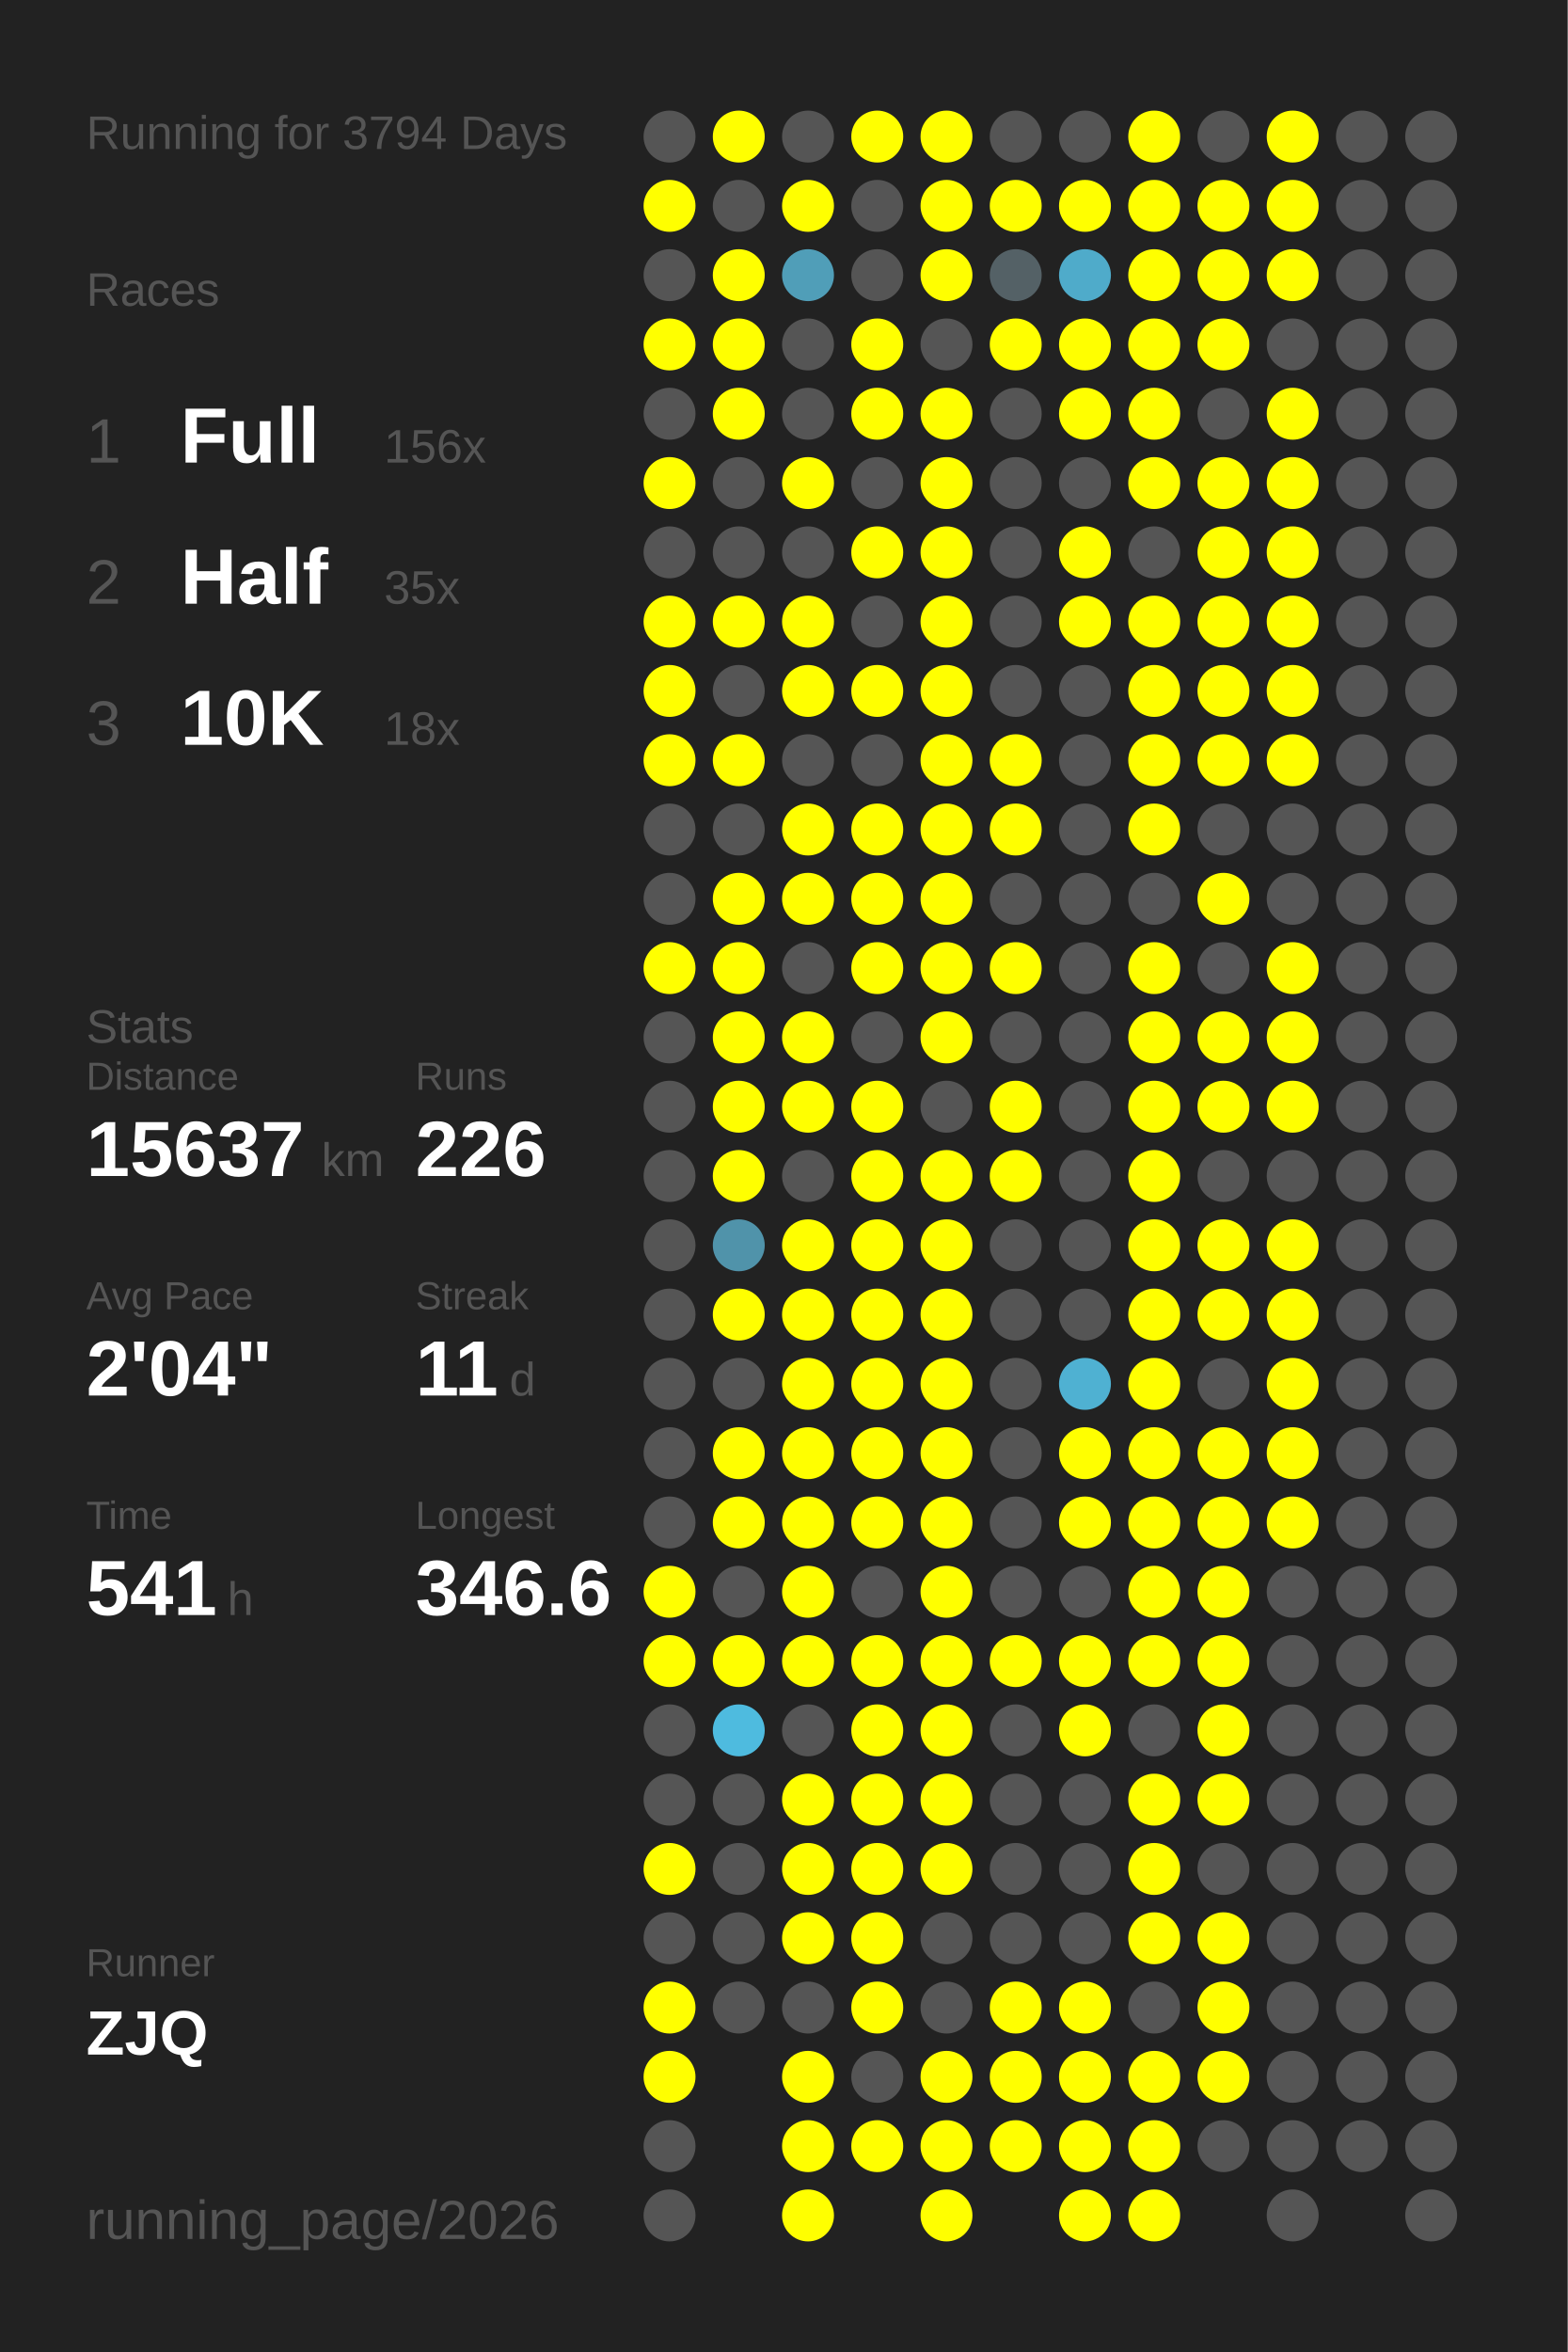
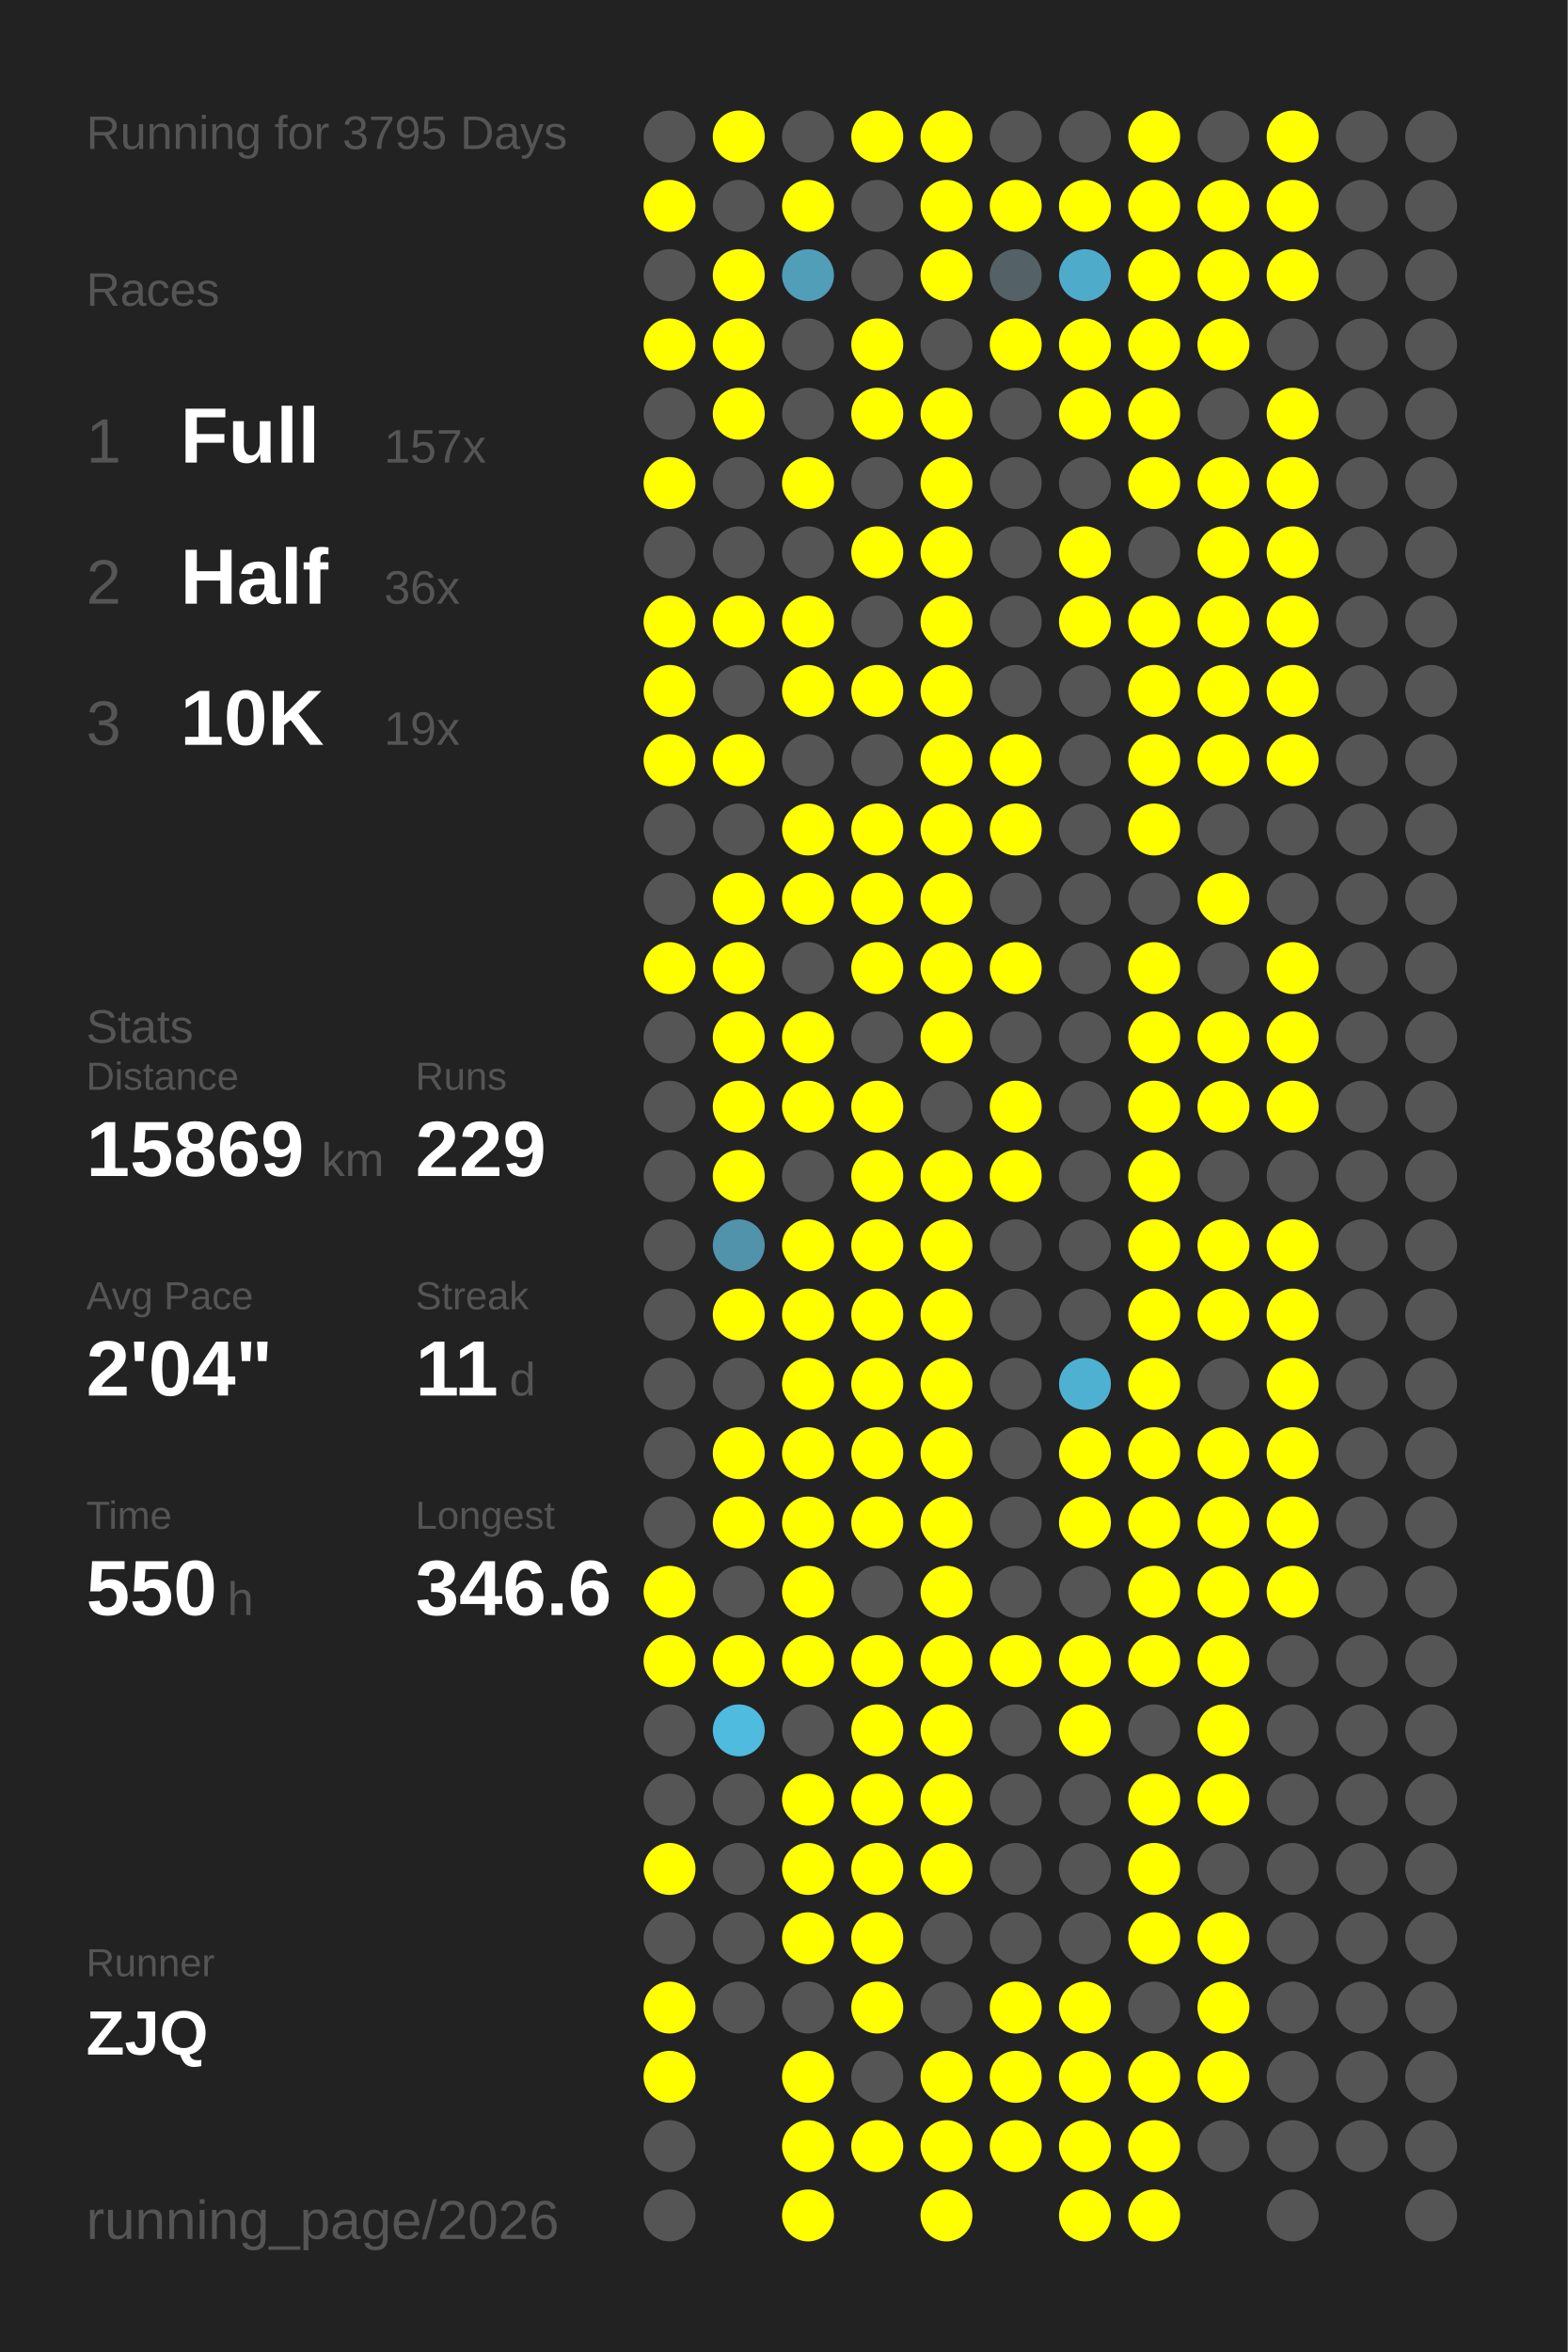
<svg xmlns="http://www.w3.org/2000/svg" baseProfile="full" height="300mm" version="1.1" viewBox="0,0,200,300" width="200mm">
  <defs />
  <rect fill="#222222" height="300" width="200" x="0" y="0" />
-   <text fill="#555555" style="font-size:6px; font-family:Arial;" x="11" y="19">Running for 3794 Days</text>
+   <text fill="#555555" style="font-size:6px; font-family:Arial;" x="11" y="19">Running for 3795 Days</text>
  <text fill="#555555" style="font-size:6px; font-family:Arial;" x="11" y="39">Races</text>
  <text fill="#555555" style="font-size:8px; font-family:Arial;" x="11" y="59">1</text>
  <text fill="#FFFFFF" style="font-size:10px; font-family:Arial; font-weight:bold;" x="23" y="59">Full</text>
-   <text fill="#555555" style="font-size:6px; font-family:Arial;" x="49" y="59">156x</text>
+   <text fill="#555555" style="font-size:6px; font-family:Arial;" x="49" y="59">157x</text>
  <text fill="#555555" style="font-size:8px; font-family:Arial;" x="11" y="77">2</text>
  <text fill="#FFFFFF" style="font-size:10px; font-family:Arial; font-weight:bold;" x="23" y="77">Half</text>
-   <text fill="#555555" style="font-size:6px; font-family:Arial;" x="49" y="77">35x</text>
+   <text fill="#555555" style="font-size:6px; font-family:Arial;" x="49" y="77">36x</text>
  <text fill="#555555" style="font-size:8px; font-family:Arial;" x="11" y="95">3</text>
  <text fill="#FFFFFF" style="font-size:10px; font-family:Arial; font-weight:bold;" x="23" y="95">10K</text>
-   <text fill="#555555" style="font-size:6px; font-family:Arial;" x="49" y="95">18x</text>
+   <text fill="#555555" style="font-size:6px; font-family:Arial;" x="49" y="95">19x</text>
  <text fill="#555555" style="font-size:6px; font-family:Arial;" x="11" y="133">Stats</text>
  <text fill="#555555" style="font-size:5px; font-family:Arial;" x="11" y="139">Distance</text>
-   <text fill="#FFFFFF" style="font-size:10px; font-family:Arial; font-weight:bold;" x="11" y="150">15637</text>
+   <text fill="#FFFFFF" style="font-size:10px; font-family:Arial; font-weight:bold;" x="11" y="150">15869</text>
  <text fill="#555555" style="font-size:6px; font-family:Arial;" x="41" y="150">km</text>
  <text fill="#555555" style="font-size:5px; font-family:Arial;" x="53" y="139">Runs</text>
-   <text fill="#FFFFFF" style="font-size:10px; font-family:Arial; font-weight:bold;" x="53" y="150">226</text>
+   <text fill="#FFFFFF" style="font-size:10px; font-family:Arial; font-weight:bold;" x="53" y="150">229</text>
  <text fill="#555555" style="font-size:5px; font-family:Arial;" x="11" y="167">Avg Pace</text>
  <text fill="#FFFFFF" style="font-size:10px; font-family:Arial; font-weight:bold;" x="11" y="178">2'04"</text>
  <text fill="#555555" style="font-size:5px; font-family:Arial;" x="53" y="167">Streak</text>
  <text fill="#FFFFFF" style="font-size:10px; font-family:Arial; font-weight:bold;" x="53" y="178">11</text>
  <text fill="#555555" style="font-size:6px; font-family:Arial;" x="65" y="178">d</text>
  <text fill="#555555" style="font-size:5px; font-family:Arial;" x="11" y="195">Time</text>
-   <text fill="#FFFFFF" style="font-size:10px; font-family:Arial; font-weight:bold;" x="11" y="206">541</text>
+   <text fill="#FFFFFF" style="font-size:10px; font-family:Arial; font-weight:bold;" x="11" y="206">550</text>
  <text fill="#555555" style="font-size:6px; font-family:Arial;" x="29" y="206">h</text>
  <text fill="#555555" style="font-size:5px; font-family:Arial;" x="53" y="195">Longest</text>
  <text fill="#FFFFFF" style="font-size:10px; font-family:Arial; font-weight:bold;" x="53" y="206">346.6</text>
  <text fill="#555555" style="font-size:5px; font-family:Arial;" x="11" y="252.065">Runner</text>
  <text fill="#FFFFFF" style="font-size:8px; font-family:Arial; font-weight:bold;" x="11" y="262.065">ZJQ</text>
  <text fill="#555555" style="font-size:7px; font-family:Arial;" x="11" y="285.581">running_page/2026</text>
  <circle cx="85.417" cy="17.419" fill="#555555" r="3.312" />
  <circle cx="85.417" cy="26.258" fill="#FFFF00" r="3.312" />
  <circle cx="85.417" cy="35.097" fill="#555555" r="3.312" />
  <circle cx="85.417" cy="43.935" fill="#FFFF00" r="3.312" />
  <circle cx="85.417" cy="52.774" fill="#555555" r="3.312" />
  <circle cx="85.417" cy="61.613" fill="#FFFF00" r="3.312" />
  <circle cx="85.417" cy="70.452" fill="#555555" r="3.312" />
  <circle cx="85.417" cy="79.29" fill="#FFFF00" r="3.312" />
  <circle cx="85.417" cy="88.129" fill="#FFFF00" r="3.312" />
  <circle cx="85.417" cy="96.968" fill="#FFFF00" r="3.312" />
  <circle cx="85.417" cy="105.806" fill="#555555" r="3.312" />
  <circle cx="85.417" cy="114.645" fill="#555555" r="3.312" />
  <circle cx="85.417" cy="123.484" fill="#FFFF00" r="3.312" />
  <circle cx="85.417" cy="132.323" fill="#555555" r="3.312" />
  <circle cx="85.417" cy="141.161" fill="#555555" r="3.312" />
  <circle cx="85.417" cy="150" fill="#555555" r="3.312" />
  <circle cx="85.417" cy="158.839" fill="#555555" r="3.312" />
  <circle cx="85.417" cy="167.677" fill="#555555" r="3.312" />
  <circle cx="85.417" cy="176.516" fill="#555555" r="3.312" />
  <circle cx="85.417" cy="185.355" fill="#555555" r="3.312" />
  <circle cx="85.417" cy="194.194" fill="#555555" r="3.312" />
  <circle cx="85.417" cy="203.032" fill="#FFFF00" r="3.312" />
  <circle cx="85.417" cy="211.871" fill="#FFFF00" r="3.312" />
  <circle cx="85.417" cy="220.71" fill="#555555" r="3.312" />
  <circle cx="85.417" cy="229.548" fill="#555555" r="3.312" />
  <circle cx="85.417" cy="238.387" fill="#FFFF00" r="3.312" />
  <circle cx="85.417" cy="247.226" fill="#555555" r="3.312" />
  <circle cx="85.417" cy="256.065" fill="#FFFF00" r="3.312" />
  <circle cx="85.417" cy="264.903" fill="#FFFF00" r="3.312" />
  <circle cx="85.417" cy="273.742" fill="#555555" r="3.312" />
  <circle cx="85.417" cy="282.581" fill="#555555" r="3.312" />
  <circle cx="94.25" cy="17.419" fill="#FFFF00" r="3.312" />
  <circle cx="94.25" cy="26.258" fill="#555555" r="3.312" />
  <circle cx="94.25" cy="35.097" fill="#FFFF00" r="3.312" />
  <circle cx="94.25" cy="43.935" fill="#FFFF00" r="3.312" />
  <circle cx="94.25" cy="52.774" fill="#FFFF00" r="3.312" />
  <circle cx="94.25" cy="61.613" fill="#555555" r="3.312" />
  <circle cx="94.25" cy="70.452" fill="#555555" r="3.312" />
  <circle cx="94.25" cy="79.29" fill="#FFFF00" r="3.312" />
  <circle cx="94.25" cy="88.129" fill="#555555" r="3.312" />
  <circle cx="94.25" cy="96.968" fill="#FFFF00" r="3.312" />
  <circle cx="94.25" cy="105.806" fill="#555555" r="3.312" />
  <circle cx="94.25" cy="114.645" fill="#FFFF00" r="3.312" />
  <circle cx="94.25" cy="123.484" fill="#FFFF00" r="3.312" />
  <circle cx="94.25" cy="132.323" fill="#FFFF00" r="3.312" />
  <circle cx="94.25" cy="141.161" fill="#FFFF00" r="3.312" />
  <circle cx="94.25" cy="150" fill="#FFFF00" r="3.312" />
  <circle cx="94.25" cy="158.839" fill="#5093aa" r="3.312" />
  <circle cx="94.25" cy="167.677" fill="#FFFF00" r="3.312" />
  <circle cx="94.25" cy="176.516" fill="#555555" r="3.312" />
  <circle cx="94.25" cy="185.355" fill="#FFFF00" r="3.312" />
  <circle cx="94.25" cy="194.194" fill="#FFFF00" r="3.312" />
  <circle cx="94.25" cy="203.032" fill="#555555" r="3.312" />
  <circle cx="94.25" cy="211.871" fill="#FFFF00" r="3.312" />
  <circle cx="94.25" cy="220.71" fill="#4ebbdf" r="3.312" />
  <circle cx="94.25" cy="229.548" fill="#555555" r="3.312" />
  <circle cx="94.25" cy="238.387" fill="#555555" r="3.312" />
  <circle cx="94.25" cy="247.226" fill="#555555" r="3.312" />
  <circle cx="94.25" cy="256.065" fill="#555555" r="3.312" />
  <circle cx="103.083" cy="17.419" fill="#555555" r="3.312" />
  <circle cx="103.083" cy="26.258" fill="#FFFF00" r="3.312" />
  <circle cx="103.083" cy="35.097" fill="#509eb8" r="3.312" />
  <circle cx="103.083" cy="43.935" fill="#555555" r="3.312" />
  <circle cx="103.083" cy="52.774" fill="#555555" r="3.312" />
  <circle cx="103.083" cy="61.613" fill="#FFFF00" r="3.312" />
  <circle cx="103.083" cy="70.452" fill="#555555" r="3.312" />
  <circle cx="103.083" cy="79.29" fill="#FFFF00" r="3.312" />
  <circle cx="103.083" cy="88.129" fill="#FFFF00" r="3.312" />
  <circle cx="103.083" cy="96.968" fill="#555555" r="3.312" />
  <circle cx="103.083" cy="105.806" fill="#FFFF00" r="3.312" />
  <circle cx="103.083" cy="114.645" fill="#FFFF00" r="3.312" />
  <circle cx="103.083" cy="123.484" fill="#555555" r="3.312" />
  <circle cx="103.083" cy="132.323" fill="#FFFF00" r="3.312" />
  <circle cx="103.083" cy="141.161" fill="#FFFF00" r="3.312" />
  <circle cx="103.083" cy="150" fill="#555555" r="3.312" />
  <circle cx="103.083" cy="158.839" fill="#FFFF00" r="3.312" />
  <circle cx="103.083" cy="167.677" fill="#FFFF00" r="3.312" />
  <circle cx="103.083" cy="176.516" fill="#FFFF00" r="3.312" />
  <circle cx="103.083" cy="185.355" fill="#FFFF00" r="3.312" />
  <circle cx="103.083" cy="194.194" fill="#FFFF00" r="3.312" />
  <circle cx="103.083" cy="203.032" fill="#FFFF00" r="3.312" />
  <circle cx="103.083" cy="211.871" fill="#FFFF00" r="3.312" />
  <circle cx="103.083" cy="220.71" fill="#555555" r="3.312" />
  <circle cx="103.083" cy="229.548" fill="#FFFF00" r="3.312" />
  <circle cx="103.083" cy="238.387" fill="#FFFF00" r="3.312" />
  <circle cx="103.083" cy="247.226" fill="#FFFF00" r="3.312" />
  <circle cx="103.083" cy="256.065" fill="#555555" r="3.312" />
  <circle cx="103.083" cy="264.903" fill="#FFFF00" r="3.312" />
  <circle cx="103.083" cy="273.742" fill="#FFFF00" r="3.312" />
  <circle cx="103.083" cy="282.581" fill="#FFFF00" r="3.312" />
  <circle cx="111.917" cy="17.419" fill="#FFFF00" r="3.312" />
  <circle cx="111.917" cy="26.258" fill="#555555" r="3.312" />
  <circle cx="111.917" cy="35.097" fill="#555555" r="3.312" />
  <circle cx="111.917" cy="43.935" fill="#FFFF00" r="3.312" />
  <circle cx="111.917" cy="52.774" fill="#FFFF00" r="3.312" />
  <circle cx="111.917" cy="61.613" fill="#555555" r="3.312" />
  <circle cx="111.917" cy="70.452" fill="#FFFF00" r="3.312" />
  <circle cx="111.917" cy="79.29" fill="#555555" r="3.312" />
  <circle cx="111.917" cy="88.129" fill="#FFFF00" r="3.312" />
  <circle cx="111.917" cy="96.968" fill="#555555" r="3.312" />
  <circle cx="111.917" cy="105.806" fill="#FFFF00" r="3.312" />
  <circle cx="111.917" cy="114.645" fill="#FFFF00" r="3.312" />
  <circle cx="111.917" cy="123.484" fill="#FFFF00" r="3.312" />
  <circle cx="111.917" cy="132.323" fill="#555555" r="3.312" />
  <circle cx="111.917" cy="141.161" fill="#FFFF00" r="3.312" />
  <circle cx="111.917" cy="150" fill="#FFFF00" r="3.312" />
  <circle cx="111.917" cy="158.839" fill="#FFFF00" r="3.312" />
  <circle cx="111.917" cy="167.677" fill="#FFFF00" r="3.312" />
  <circle cx="111.917" cy="176.516" fill="#FFFF00" r="3.312" />
  <circle cx="111.917" cy="185.355" fill="#FFFF00" r="3.312" />
  <circle cx="111.917" cy="194.194" fill="#FFFF00" r="3.312" />
  <circle cx="111.917" cy="203.032" fill="#555555" r="3.312" />
  <circle cx="111.917" cy="211.871" fill="#FFFF00" r="3.312" />
  <circle cx="111.917" cy="220.71" fill="#FFFF00" r="3.312" />
  <circle cx="111.917" cy="229.548" fill="#FFFF00" r="3.312" />
  <circle cx="111.917" cy="238.387" fill="#FFFF00" r="3.312" />
  <circle cx="111.917" cy="247.226" fill="#FFFF00" r="3.312" />
  <circle cx="111.917" cy="256.065" fill="#FFFF00" r="3.312" />
  <circle cx="111.917" cy="264.903" fill="#555555" r="3.312" />
  <circle cx="111.917" cy="273.742" fill="#FFFF00" r="3.312" />
  <circle cx="120.75" cy="17.419" fill="#FFFF00" r="3.312" />
  <circle cx="120.75" cy="26.258" fill="#FFFF00" r="3.312" />
  <circle cx="120.75" cy="35.097" fill="#FFFF00" r="3.312" />
  <circle cx="120.75" cy="43.935" fill="#555555" r="3.312" />
  <circle cx="120.75" cy="52.774" fill="#FFFF00" r="3.312" />
  <circle cx="120.75" cy="61.613" fill="#FFFF00" r="3.312" />
  <circle cx="120.75" cy="70.452" fill="#FFFF00" r="3.312" />
  <circle cx="120.75" cy="79.29" fill="#FFFF00" r="3.312" />
  <circle cx="120.75" cy="88.129" fill="#FFFF00" r="3.312" />
  <circle cx="120.75" cy="96.968" fill="#FFFF00" r="3.312" />
  <circle cx="120.75" cy="105.806" fill="#FFFF00" r="3.312" />
  <circle cx="120.75" cy="114.645" fill="#FFFF00" r="3.312" />
  <circle cx="120.75" cy="123.484" fill="#FFFF00" r="3.312" />
  <circle cx="120.75" cy="132.323" fill="#FFFF00" r="3.312" />
  <circle cx="120.75" cy="141.161" fill="#555555" r="3.312" />
  <circle cx="120.75" cy="150" fill="#FFFF00" r="3.312" />
  <circle cx="120.75" cy="158.839" fill="#FFFF00" r="3.312" />
  <circle cx="120.75" cy="167.677" fill="#FFFF00" r="3.312" />
  <circle cx="120.75" cy="176.516" fill="#FFFF00" r="3.312" />
  <circle cx="120.75" cy="185.355" fill="#FFFF00" r="3.312" />
  <circle cx="120.75" cy="194.194" fill="#FFFF00" r="3.312" />
  <circle cx="120.75" cy="203.032" fill="#FFFF00" r="3.312" />
  <circle cx="120.75" cy="211.871" fill="#FFFF00" r="3.312" />
  <circle cx="120.75" cy="220.71" fill="#FFFF00" r="3.312" />
  <circle cx="120.75" cy="229.548" fill="#FFFF00" r="3.312" />
  <circle cx="120.75" cy="238.387" fill="#FFFF00" r="3.312" />
  <circle cx="120.75" cy="247.226" fill="#555555" r="3.312" />
  <circle cx="120.75" cy="256.065" fill="#555555" r="3.312" />
  <circle cx="120.75" cy="264.903" fill="#FFFF00" r="3.312" />
  <circle cx="120.75" cy="273.742" fill="#FFFF00" r="3.312" />
  <circle cx="120.75" cy="282.581" fill="#FFFF00" r="3.312" />
  <circle cx="129.583" cy="17.419" fill="#555555" r="3.312" />
  <circle cx="129.583" cy="26.258" fill="#FFFF00" r="3.312" />
  <circle cx="129.583" cy="35.097" fill="#546166" r="3.312" />
  <circle cx="129.583" cy="43.935" fill="#FFFF00" r="3.312" />
  <circle cx="129.583" cy="52.774" fill="#555555" r="3.312" />
  <circle cx="129.583" cy="61.613" fill="#555555" r="3.312" />
  <circle cx="129.583" cy="70.452" fill="#555555" r="3.312" />
  <circle cx="129.583" cy="79.29" fill="#555555" r="3.312" />
  <circle cx="129.583" cy="88.129" fill="#555555" r="3.312" />
  <circle cx="129.583" cy="96.968" fill="#FFFF00" r="3.312" />
  <circle cx="129.583" cy="105.806" fill="#FFFF00" r="3.312" />
  <circle cx="129.583" cy="114.645" fill="#555555" r="3.312" />
  <circle cx="129.583" cy="123.484" fill="#FFFF00" r="3.312" />
  <circle cx="129.583" cy="132.323" fill="#555555" r="3.312" />
  <circle cx="129.583" cy="141.161" fill="#FFFF00" r="3.312" />
  <circle cx="129.583" cy="150" fill="#FFFF00" r="3.312" />
  <circle cx="129.583" cy="158.839" fill="#555555" r="3.312" />
  <circle cx="129.583" cy="167.677" fill="#555555" r="3.312" />
  <circle cx="129.583" cy="176.516" fill="#555555" r="3.312" />
  <circle cx="129.583" cy="185.355" fill="#555555" r="3.312" />
  <circle cx="129.583" cy="194.194" fill="#555555" r="3.312" />
  <circle cx="129.583" cy="203.032" fill="#555555" r="3.312" />
  <circle cx="129.583" cy="211.871" fill="#FFFF00" r="3.312" />
  <circle cx="129.583" cy="220.71" fill="#555555" r="3.312" />
  <circle cx="129.583" cy="229.548" fill="#555555" r="3.312" />
  <circle cx="129.583" cy="238.387" fill="#555555" r="3.312" />
  <circle cx="129.583" cy="247.226" fill="#555555" r="3.312" />
  <circle cx="129.583" cy="256.065" fill="#FFFF00" r="3.312" />
  <circle cx="129.583" cy="264.903" fill="#FFFF00" r="3.312" />
  <circle cx="129.583" cy="273.742" fill="#FFFF00" r="3.312" />
  <circle cx="138.417" cy="17.419" fill="#555555" r="3.312" />
  <circle cx="138.417" cy="26.258" fill="#FFFF00" r="3.312" />
  <circle cx="138.417" cy="35.097" fill="#4fabca" r="3.312" />
  <circle cx="138.417" cy="43.935" fill="#FFFF00" r="3.312" />
  <circle cx="138.417" cy="52.774" fill="#FFFF00" r="3.312" />
  <circle cx="138.417" cy="61.613" fill="#555555" r="3.312" />
  <circle cx="138.417" cy="70.452" fill="#FFFF00" r="3.312" />
  <circle cx="138.417" cy="79.29" fill="#FFFF00" r="3.312" />
  <circle cx="138.417" cy="88.129" fill="#555555" r="3.312" />
  <circle cx="138.417" cy="96.968" fill="#555555" r="3.312" />
  <circle cx="138.417" cy="105.806" fill="#555555" r="3.312" />
  <circle cx="138.417" cy="114.645" fill="#555555" r="3.312" />
  <circle cx="138.417" cy="123.484" fill="#555555" r="3.312" />
  <circle cx="138.417" cy="132.323" fill="#555555" r="3.312" />
  <circle cx="138.417" cy="141.161" fill="#555555" r="3.312" />
  <circle cx="138.417" cy="150" fill="#555555" r="3.312" />
  <circle cx="138.417" cy="158.839" fill="#555555" r="3.312" />
  <circle cx="138.417" cy="167.677" fill="#555555" r="3.312" />
  <circle cx="138.417" cy="176.516" fill="#4fb1d2" r="3.312" />
  <circle cx="138.417" cy="185.355" fill="#FFFF00" r="3.312" />
  <circle cx="138.417" cy="194.194" fill="#FFFF00" r="3.312" />
  <circle cx="138.417" cy="203.032" fill="#555555" r="3.312" />
  <circle cx="138.417" cy="211.871" fill="#FFFF00" r="3.312" />
  <circle cx="138.417" cy="220.71" fill="#FFFF00" r="3.312" />
  <circle cx="138.417" cy="229.548" fill="#555555" r="3.312" />
  <circle cx="138.417" cy="238.387" fill="#555555" r="3.312" />
  <circle cx="138.417" cy="247.226" fill="#555555" r="3.312" />
  <circle cx="138.417" cy="256.065" fill="#FFFF00" r="3.312" />
  <circle cx="138.417" cy="264.903" fill="#FFFF00" r="3.312" />
  <circle cx="138.417" cy="273.742" fill="#FFFF00" r="3.312" />
  <circle cx="138.417" cy="282.581" fill="#FFFF00" r="3.312" />
  <circle cx="147.25" cy="17.419" fill="#FFFF00" r="3.312" />
  <circle cx="147.25" cy="26.258" fill="#FFFF00" r="3.312" />
  <circle cx="147.25" cy="35.097" fill="#FFFF00" r="3.312" />
  <circle cx="147.25" cy="43.935" fill="#FFFF00" r="3.312" />
  <circle cx="147.25" cy="52.774" fill="#FFFF00" r="3.312" />
  <circle cx="147.25" cy="61.613" fill="#FFFF00" r="3.312" />
  <circle cx="147.25" cy="70.452" fill="#555555" r="3.312" />
  <circle cx="147.25" cy="79.29" fill="#FFFF00" r="3.312" />
  <circle cx="147.25" cy="88.129" fill="#FFFF00" r="3.312" />
  <circle cx="147.25" cy="96.968" fill="#FFFF00" r="3.312" />
  <circle cx="147.25" cy="105.806" fill="#FFFF00" r="3.312" />
  <circle cx="147.25" cy="114.645" fill="#555555" r="3.312" />
  <circle cx="147.25" cy="123.484" fill="#FFFF00" r="3.312" />
  <circle cx="147.25" cy="132.323" fill="#FFFF00" r="3.312" />
  <circle cx="147.25" cy="141.161" fill="#FFFF00" r="3.312" />
  <circle cx="147.25" cy="150" fill="#FFFF00" r="3.312" />
  <circle cx="147.25" cy="158.839" fill="#FFFF00" r="3.312" />
  <circle cx="147.25" cy="167.677" fill="#FFFF00" r="3.312" />
  <circle cx="147.25" cy="176.516" fill="#FFFF00" r="3.312" />
  <circle cx="147.25" cy="185.355" fill="#FFFF00" r="3.312" />
  <circle cx="147.25" cy="194.194" fill="#FFFF00" r="3.312" />
  <circle cx="147.25" cy="203.032" fill="#FFFF00" r="3.312" />
  <circle cx="147.25" cy="211.871" fill="#FFFF00" r="3.312" />
  <circle cx="147.25" cy="220.71" fill="#555555" r="3.312" />
  <circle cx="147.25" cy="229.548" fill="#FFFF00" r="3.312" />
  <circle cx="147.25" cy="238.387" fill="#FFFF00" r="3.312" />
  <circle cx="147.25" cy="247.226" fill="#FFFF00" r="3.312" />
  <circle cx="147.25" cy="256.065" fill="#555555" r="3.312" />
  <circle cx="147.25" cy="264.903" fill="#FFFF00" r="3.312" />
  <circle cx="147.25" cy="273.742" fill="#FFFF00" r="3.312" />
  <circle cx="147.25" cy="282.581" fill="#FFFF00" r="3.312" />
  <circle cx="156.083" cy="17.419" fill="#555555" r="3.312" />
  <circle cx="156.083" cy="26.258" fill="#FFFF00" r="3.312" />
  <circle cx="156.083" cy="35.097" fill="#FFFF00" r="3.312" />
  <circle cx="156.083" cy="43.935" fill="#FFFF00" r="3.312" />
  <circle cx="156.083" cy="52.774" fill="#555555" r="3.312" />
  <circle cx="156.083" cy="61.613" fill="#FFFF00" r="3.312" />
  <circle cx="156.083" cy="70.452" fill="#FFFF00" r="3.312" />
  <circle cx="156.083" cy="79.29" fill="#FFFF00" r="3.312" />
  <circle cx="156.083" cy="88.129" fill="#FFFF00" r="3.312" />
  <circle cx="156.083" cy="96.968" fill="#FFFF00" r="3.312" />
  <circle cx="156.083" cy="105.806" fill="#555555" r="3.312" />
  <circle cx="156.083" cy="114.645" fill="#FFFF00" r="3.312" />
  <circle cx="156.083" cy="123.484" fill="#555555" r="3.312" />
  <circle cx="156.083" cy="132.323" fill="#FFFF00" r="3.312" />
  <circle cx="156.083" cy="141.161" fill="#FFFF00" r="3.312" />
  <circle cx="156.083" cy="150" fill="#555555" r="3.312" />
  <circle cx="156.083" cy="158.839" fill="#FFFF00" r="3.312" />
  <circle cx="156.083" cy="167.677" fill="#FFFF00" r="3.312" />
  <circle cx="156.083" cy="176.516" fill="#555555" r="3.312" />
  <circle cx="156.083" cy="185.355" fill="#FFFF00" r="3.312" />
  <circle cx="156.083" cy="194.194" fill="#FFFF00" r="3.312" />
  <circle cx="156.083" cy="203.032" fill="#FFFF00" r="3.312" />
  <circle cx="156.083" cy="211.871" fill="#FFFF00" r="3.312" />
  <circle cx="156.083" cy="220.71" fill="#FFFF00" r="3.312" />
  <circle cx="156.083" cy="229.548" fill="#FFFF00" r="3.312" />
  <circle cx="156.083" cy="238.387" fill="#555555" r="3.312" />
  <circle cx="156.083" cy="247.226" fill="#FFFF00" r="3.312" />
  <circle cx="156.083" cy="256.065" fill="#FFFF00" r="3.312" />
  <circle cx="156.083" cy="264.903" fill="#FFFF00" r="3.312" />
  <circle cx="156.083" cy="273.742" fill="#555555" r="3.312" />
  <circle cx="164.917" cy="17.419" fill="#FFFF00" r="3.312" />
  <circle cx="164.917" cy="26.258" fill="#FFFF00" r="3.312" />
  <circle cx="164.917" cy="35.097" fill="#FFFF00" r="3.312" />
  <circle cx="164.917" cy="43.935" fill="#555555" r="3.312" />
  <circle cx="164.917" cy="52.774" fill="#FFFF00" r="3.312" />
  <circle cx="164.917" cy="61.613" fill="#FFFF00" r="3.312" />
  <circle cx="164.917" cy="70.452" fill="#FFFF00" r="3.312" />
  <circle cx="164.917" cy="79.29" fill="#FFFF00" r="3.312" />
  <circle cx="164.917" cy="88.129" fill="#FFFF00" r="3.312" />
  <circle cx="164.917" cy="96.968" fill="#FFFF00" r="3.312" />
  <circle cx="164.917" cy="105.806" fill="#555555" r="3.312" />
  <circle cx="164.917" cy="114.645" fill="#555555" r="3.312" />
  <circle cx="164.917" cy="123.484" fill="#FFFF00" r="3.312" />
  <circle cx="164.917" cy="132.323" fill="#FFFF00" r="3.312" />
  <circle cx="164.917" cy="141.161" fill="#FFFF00" r="3.312" />
  <circle cx="164.917" cy="150" fill="#555555" r="3.312" />
  <circle cx="164.917" cy="158.839" fill="#FFFF00" r="3.312" />
  <circle cx="164.917" cy="167.677" fill="#FFFF00" r="3.312" />
  <circle cx="164.917" cy="176.516" fill="#FFFF00" r="3.312" />
  <circle cx="164.917" cy="185.355" fill="#FFFF00" r="3.312" />
  <circle cx="164.917" cy="194.194" fill="#FFFF00" r="3.312" />
-   <circle cx="164.917" cy="203.032" fill="#555555" r="3.312" />
+   <circle cx="164.917" cy="203.032" fill="#FFFF00" r="3.312" />
  <circle cx="164.917" cy="211.871" fill="#555555" r="3.312" />
  <circle cx="164.917" cy="220.71" fill="#555555" r="3.312" />
  <circle cx="164.917" cy="229.548" fill="#555555" r="3.312" />
  <circle cx="164.917" cy="238.387" fill="#555555" r="3.312" />
  <circle cx="164.917" cy="247.226" fill="#555555" r="3.312" />
  <circle cx="164.917" cy="256.065" fill="#555555" r="3.312" />
  <circle cx="164.917" cy="264.903" fill="#555555" r="3.312" />
  <circle cx="164.917" cy="273.742" fill="#555555" r="3.312" />
  <circle cx="164.917" cy="282.581" fill="#555555" r="3.312" />
  <circle cx="173.75" cy="17.419" fill="#555555" r="3.312" />
  <circle cx="173.75" cy="26.258" fill="#555555" r="3.312" />
  <circle cx="173.75" cy="35.097" fill="#555555" r="3.312" />
  <circle cx="173.75" cy="43.935" fill="#555555" r="3.312" />
  <circle cx="173.75" cy="52.774" fill="#555555" r="3.312" />
  <circle cx="173.75" cy="61.613" fill="#555555" r="3.312" />
  <circle cx="173.75" cy="70.452" fill="#555555" r="3.312" />
  <circle cx="173.75" cy="79.29" fill="#555555" r="3.312" />
  <circle cx="173.75" cy="88.129" fill="#555555" r="3.312" />
  <circle cx="173.75" cy="96.968" fill="#555555" r="3.312" />
  <circle cx="173.75" cy="105.806" fill="#555555" r="3.312" />
  <circle cx="173.75" cy="114.645" fill="#555555" r="3.312" />
  <circle cx="173.75" cy="123.484" fill="#555555" r="3.312" />
  <circle cx="173.75" cy="132.323" fill="#555555" r="3.312" />
  <circle cx="173.75" cy="141.161" fill="#555555" r="3.312" />
  <circle cx="173.75" cy="150" fill="#555555" r="3.312" />
  <circle cx="173.75" cy="158.839" fill="#555555" r="3.312" />
  <circle cx="173.75" cy="167.677" fill="#555555" r="3.312" />
  <circle cx="173.75" cy="176.516" fill="#555555" r="3.312" />
  <circle cx="173.75" cy="185.355" fill="#555555" r="3.312" />
  <circle cx="173.75" cy="194.194" fill="#555555" r="3.312" />
  <circle cx="173.75" cy="203.032" fill="#555555" r="3.312" />
  <circle cx="173.75" cy="211.871" fill="#555555" r="3.312" />
  <circle cx="173.75" cy="220.71" fill="#555555" r="3.312" />
  <circle cx="173.75" cy="229.548" fill="#555555" r="3.312" />
  <circle cx="173.75" cy="238.387" fill="#555555" r="3.312" />
  <circle cx="173.75" cy="247.226" fill="#555555" r="3.312" />
  <circle cx="173.75" cy="256.065" fill="#555555" r="3.312" />
  <circle cx="173.75" cy="264.903" fill="#555555" r="3.312" />
  <circle cx="173.75" cy="273.742" fill="#555555" r="3.312" />
  <circle cx="182.583" cy="17.419" fill="#555555" r="3.312" />
  <circle cx="182.583" cy="26.258" fill="#555555" r="3.312" />
  <circle cx="182.583" cy="35.097" fill="#555555" r="3.312" />
  <circle cx="182.583" cy="43.935" fill="#555555" r="3.312" />
  <circle cx="182.583" cy="52.774" fill="#555555" r="3.312" />
  <circle cx="182.583" cy="61.613" fill="#555555" r="3.312" />
  <circle cx="182.583" cy="70.452" fill="#555555" r="3.312" />
  <circle cx="182.583" cy="79.29" fill="#555555" r="3.312" />
  <circle cx="182.583" cy="88.129" fill="#555555" r="3.312" />
  <circle cx="182.583" cy="96.968" fill="#555555" r="3.312" />
  <circle cx="182.583" cy="105.806" fill="#555555" r="3.312" />
  <circle cx="182.583" cy="114.645" fill="#555555" r="3.312" />
  <circle cx="182.583" cy="123.484" fill="#555555" r="3.312" />
  <circle cx="182.583" cy="132.323" fill="#555555" r="3.312" />
  <circle cx="182.583" cy="141.161" fill="#555555" r="3.312" />
  <circle cx="182.583" cy="150" fill="#555555" r="3.312" />
  <circle cx="182.583" cy="158.839" fill="#555555" r="3.312" />
  <circle cx="182.583" cy="167.677" fill="#555555" r="3.312" />
  <circle cx="182.583" cy="176.516" fill="#555555" r="3.312" />
  <circle cx="182.583" cy="185.355" fill="#555555" r="3.312" />
  <circle cx="182.583" cy="194.194" fill="#555555" r="3.312" />
  <circle cx="182.583" cy="203.032" fill="#555555" r="3.312" />
  <circle cx="182.583" cy="211.871" fill="#555555" r="3.312" />
  <circle cx="182.583" cy="220.71" fill="#555555" r="3.312" />
  <circle cx="182.583" cy="229.548" fill="#555555" r="3.312" />
  <circle cx="182.583" cy="238.387" fill="#555555" r="3.312" />
  <circle cx="182.583" cy="247.226" fill="#555555" r="3.312" />
  <circle cx="182.583" cy="256.065" fill="#555555" r="3.312" />
  <circle cx="182.583" cy="264.903" fill="#555555" r="3.312" />
  <circle cx="182.583" cy="273.742" fill="#555555" r="3.312" />
  <circle cx="182.583" cy="282.581" fill="#555555" r="3.312" />
</svg>
